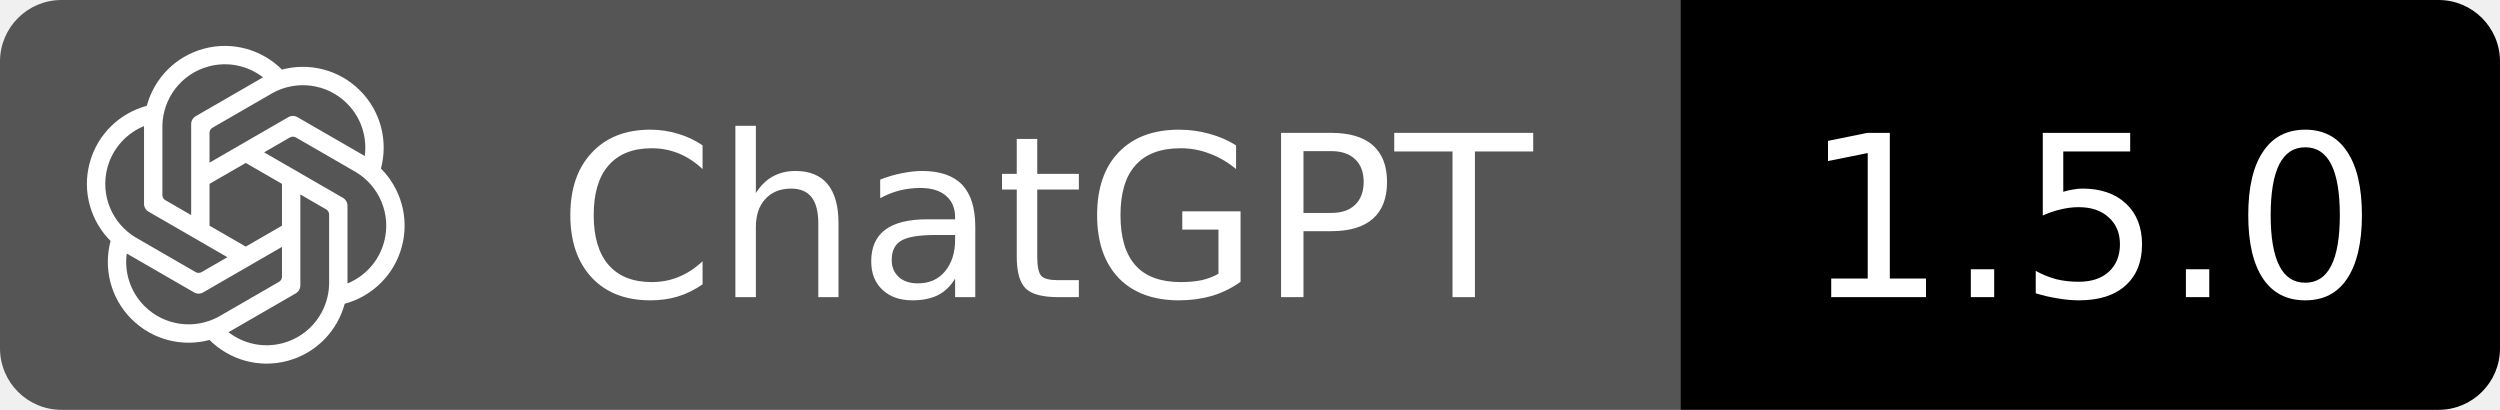
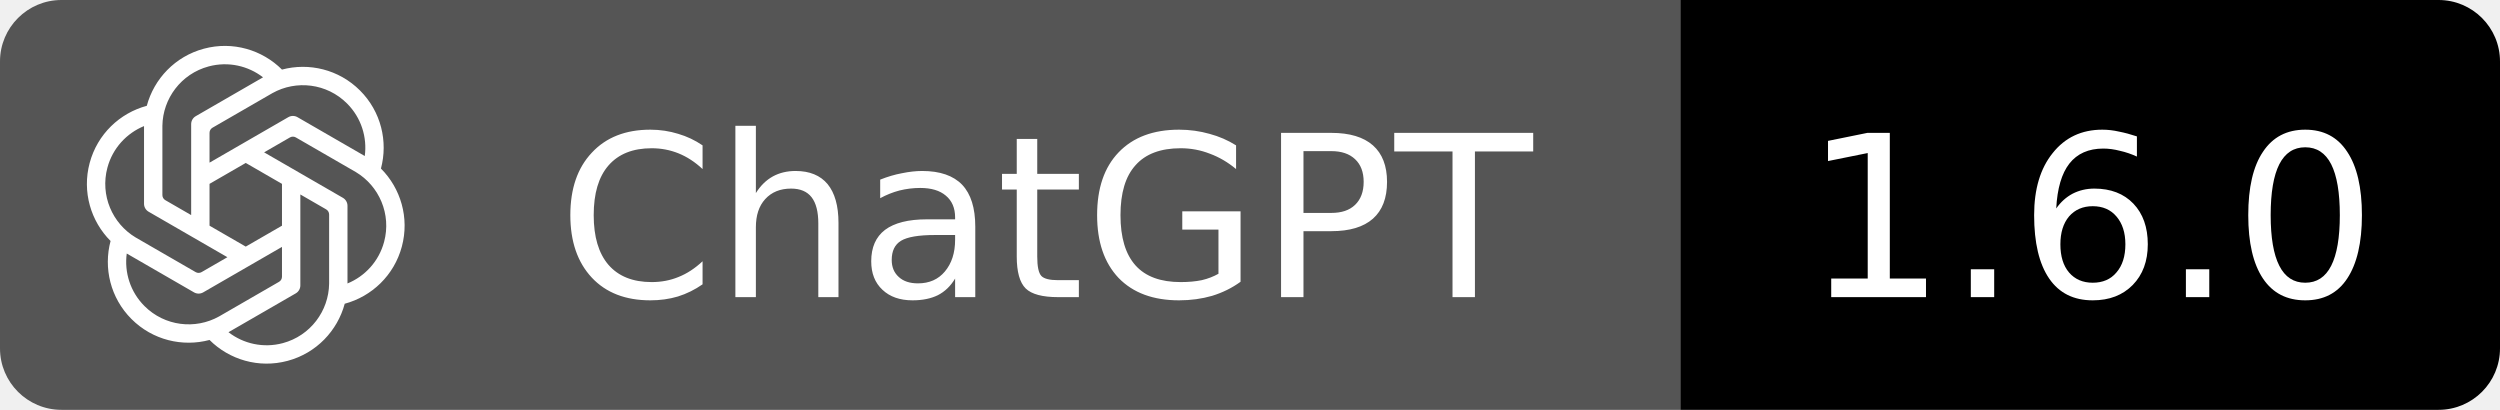
- <svg xmlns="http://www.w3.org/2000/svg" width="122" height="20" role="img" aria-label="ChatGPT plugin 1.5.0">
+ <svg xmlns="http://www.w3.org/2000/svg" width="122" height="20" role="img" aria-label="ChatGPT plugin 1.6.0">
  <clipPath id="r">
    <rect width="122" height="20" rx="3" />
  </clipPath>
  <g clip-path="url(#r)">
    <rect width="82" height="20" fill="#555" />
    <rect x="82" width="40" height="20" fill="#000" />
  </g>
  <svg x="4" y="2" width="16" height="16" viewBox="175 175 366 366" aria-hidden="true">
    <path d="M508.749 317.399C516.777 287.314 508.991 253.884 485.389 230.282C461.788 206.681 428.36 198.895 398.273 206.923C376.231 184.928 343.39 174.956 311.148 183.596C278.906 192.234 255.45 217.292 247.36 247.361C217.291 255.451 192.233 278.91 183.595 311.149C174.957 343.391 184.927 376.232 206.924 398.274C198.896 428.359 206.683 461.789 230.284 485.391C253.885 508.992 287.313 516.779 317.401 508.75C339.442 530.745 372.286 540.717 404.525 532.079C436.767 523.441 460.223 498.384 468.313 468.315C498.383 460.224 523.44 436.766 532.078 404.526C540.716 372.285 530.747 339.443 508.749 317.402V317.399ZM470.899 244.776C486.892 260.77 493.488 282.601 490.687 303.412L415.577 260.046C412.411 258.218 408.509 258.218 405.345 260.046L317.401 310.82V277.526C317.401 275.191 318.652 273.005 320.676 271.837L387.644 233.174C414.178 218.353 448.346 222.223 470.901 244.776H470.899ZM357.837 311.144L398.275 334.491V381.185L357.837 404.532L317.398 381.185V334.491L357.837 311.144ZM264.776 269.693C265.207 239.305 285.644 211.649 316.453 203.393C338.3 197.54 360.505 202.744 377.127 215.573L302.014 258.937C298.848 260.764 296.898 264.144 296.898 267.798V369.346L268.065 352.699C266.043 351.531 264.776 349.353 264.776 347.017V269.691V269.693ZM203.391 316.454C209.244 294.608 224.854 277.978 244.276 269.999V356.73C244.276 360.384 246.226 363.763 249.392 365.591L337.337 416.365L308.503 433.013C306.481 434.181 303.961 434.188 301.939 433.02L234.971 394.357C208.868 378.789 195.138 347.261 203.391 316.454ZM244.775 470.9C228.781 454.906 222.186 433.075 224.986 412.264L300.096 455.63C303.263 457.457 307.164 457.457 310.328 455.63L398.273 404.856V438.149C398.273 440.485 397.022 442.671 394.997 443.839L328.029 482.502C301.495 497.322 267.327 493.452 244.772 470.9H244.775ZM450.897 445.982C450.466 476.371 430.029 504.027 399.22 512.283C377.373 518.136 355.168 512.932 338.547 500.102L413.659 456.738C416.826 454.911 418.775 451.532 418.775 447.877V346.329L447.609 362.977C449.631 364.145 450.897 366.323 450.897 368.659V445.985V445.982ZM512.282 399.221C506.429 421.068 490.819 437.697 471.397 445.676V358.946C471.397 355.292 469.448 351.912 466.281 350.085L378.336 299.311L407.17 282.663C409.192 281.495 411.712 281.487 413.734 282.655L480.702 321.318C506.805 336.887 520.536 368.415 512.282 399.221Z" fill="#fff" />
  </svg>
  <g fill="#fff" text-anchor="middle" font-family="Verdana,Geneva,DejaVu Sans,sans-serif" font-size="11">
    <text x="51" y="14.5">ChatGPT</text>
-     <text x="102" y="14.5">1.5.0</text>
+     <text x="102" y="14.5">1.6.0</text>
  </g>
</svg>
